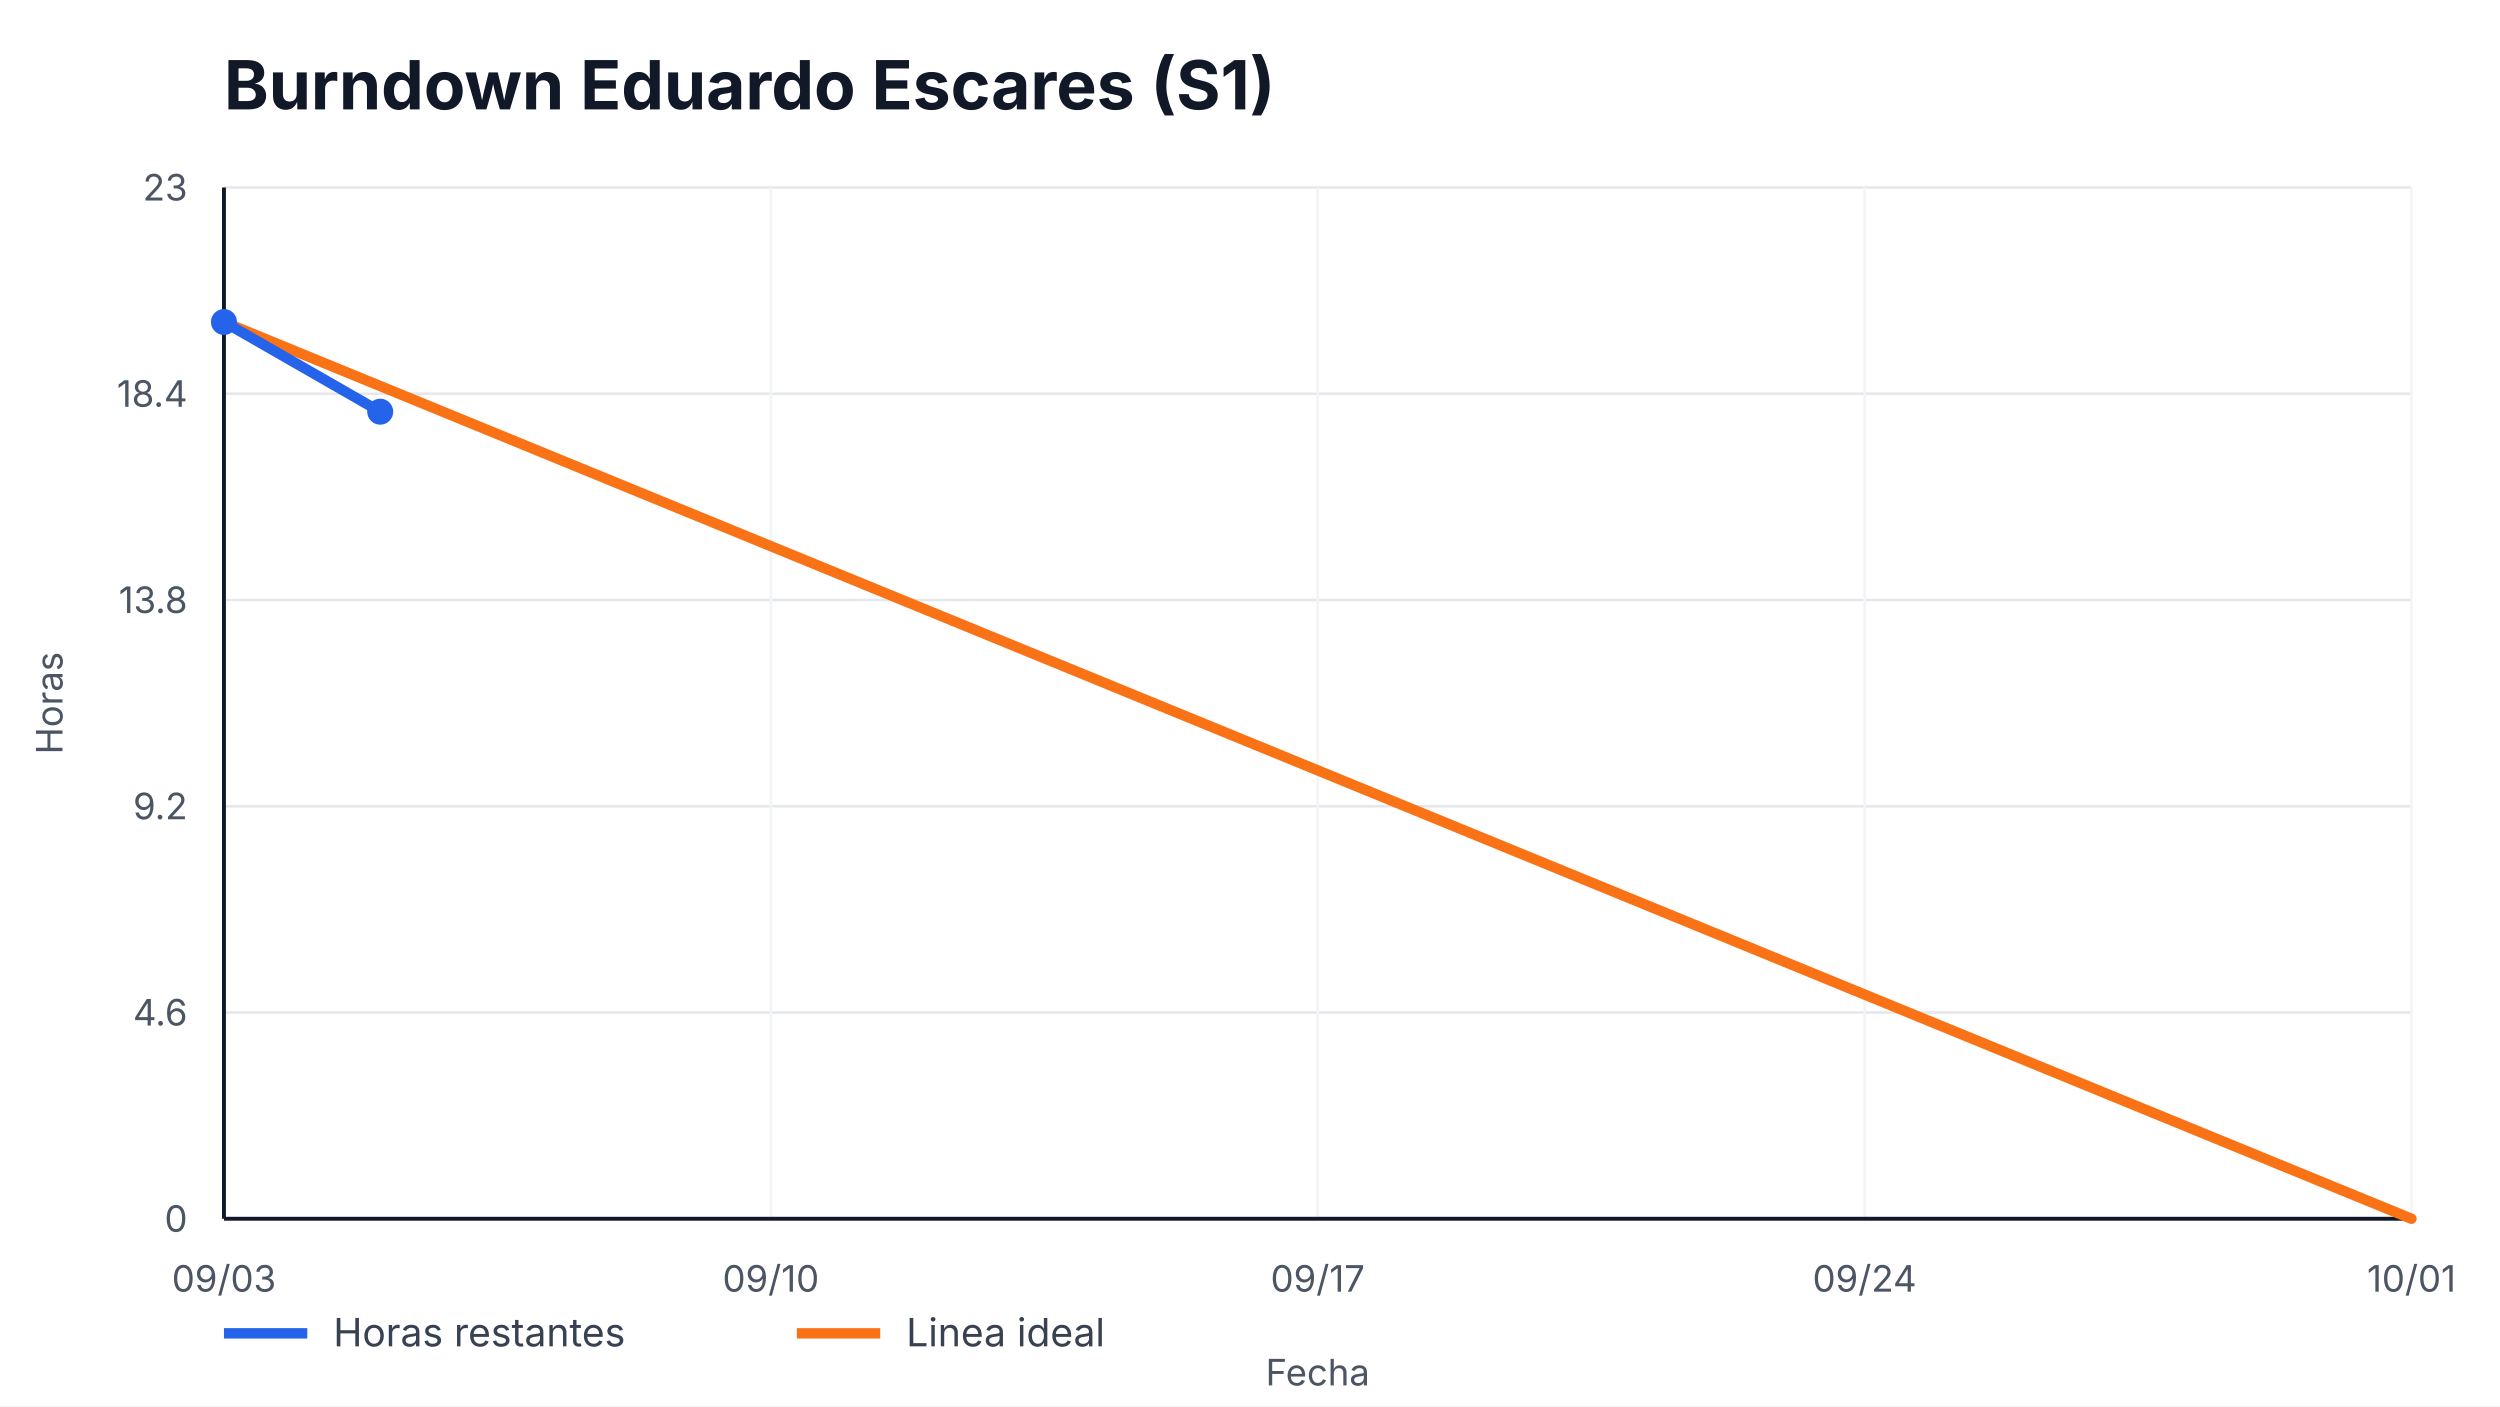
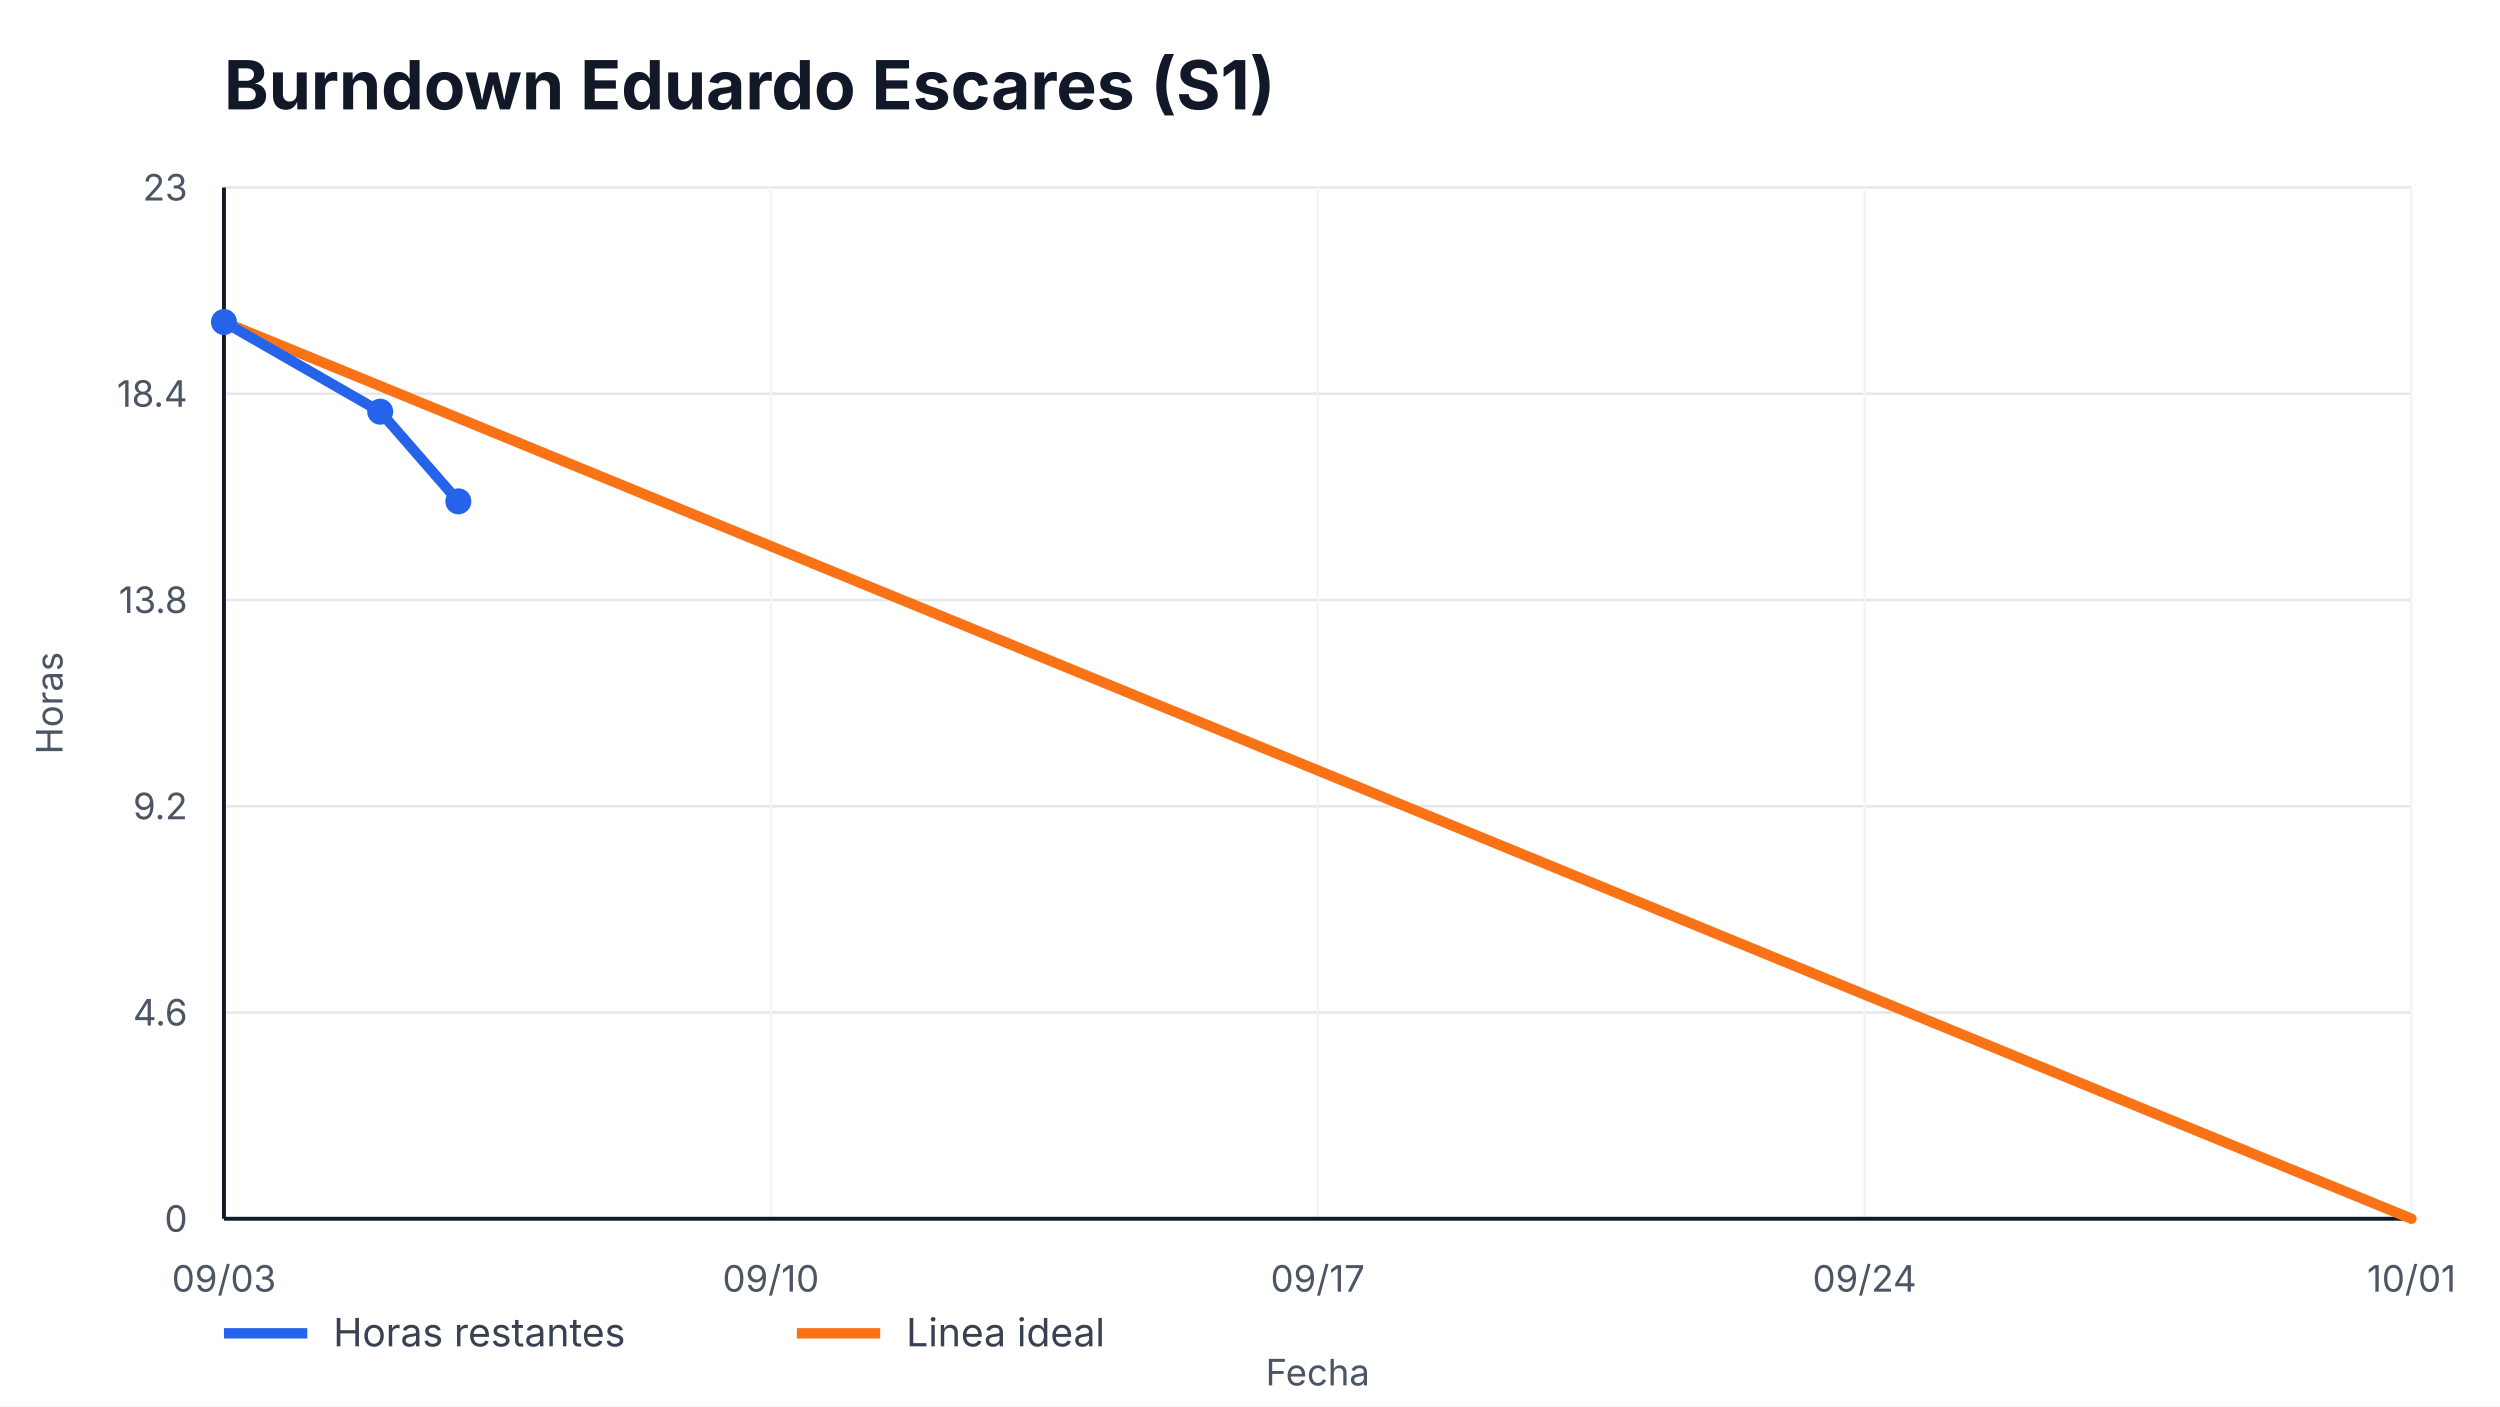
<svg xmlns="http://www.w3.org/2000/svg" width="960" height="540" viewBox="0 0 960 540" role="img" aria-label="Burndown Eduardo Escares (S1)">
  <style>
    text { font-family: -apple-system, BlinkMacSystemFont, "Segoe UI", sans-serif; fill: #111827; }
    .title { font-size: 26px; font-weight: 700; }
    .axis { font-size: 14px; fill: #4b5563; }
    .legend { font-size: 15px; fill: #374151; }
    .overrun { font-size: 14px; font-weight: 700; fill: #b91c1c; }
  </style>
  <rect width="100%" height="100%" fill="#ffffff" />
  <text x="86" y="42" class="title">Burndown Eduardo Escares (S1)</text>
  <g>
    <line x1="86" y1="468.00" x2="926" y2="468.00" stroke="#e5e7eb" />
    <line x1="86" y1="388.80" x2="926" y2="388.80" stroke="#e5e7eb" />
    <line x1="86" y1="309.60" x2="926" y2="309.60" stroke="#e5e7eb" />
    <line x1="86" y1="230.40" x2="926" y2="230.40" stroke="#e5e7eb" />
    <line x1="86" y1="151.20" x2="926" y2="151.20" stroke="#e5e7eb" />
    <line x1="86" y1="72.00" x2="926" y2="72.00" stroke="#e5e7eb" />
  </g>
  <g>
    <line x1="86.00" y1="72" x2="86.00" y2="468" stroke="#f3f4f6" />
    <text x="86.00" y="496" text-anchor="middle" class="axis">09/03</text>
    <line x1="296.00" y1="72" x2="296.00" y2="468" stroke="#f3f4f6" />
    <text x="296.00" y="496" text-anchor="middle" class="axis">09/10</text>
    <line x1="506.00" y1="72" x2="506.00" y2="468" stroke="#f3f4f6" />
    <text x="506.00" y="496" text-anchor="middle" class="axis">09/17</text>
    <line x1="716.00" y1="72" x2="716.00" y2="468" stroke="#f3f4f6" />
    <text x="716.00" y="496" text-anchor="middle" class="axis">09/24</text>
    <line x1="926.00" y1="72" x2="926.00" y2="468" stroke="#f3f4f6" />
    <text x="926.00" y="496" text-anchor="middle" class="axis">10/01</text>
  </g>
  <line x1="86" y1="468" x2="926" y2="468" stroke="#111827" stroke-width="1.5" />
  <line x1="86" y1="72" x2="86" y2="468" stroke="#111827" stroke-width="1.5" />
  <g>
    <text x="72" y="473.00" text-anchor="end" class="axis">0</text>
    <text x="72" y="393.80" text-anchor="end" class="axis">4.6</text>
    <text x="72" y="314.60" text-anchor="end" class="axis">9.2</text>
    <text x="72" y="235.40" text-anchor="end" class="axis">13.8</text>
    <text x="72" y="156.20" text-anchor="end" class="axis">18.4</text>
    <text x="72" y="77.00" text-anchor="end" class="axis">23</text>
  </g>
  <polyline points="86.00,123.65 926.00,468.00" fill="none" stroke="#f97316" stroke-width="4" stroke-linecap="round" />
-   <polyline points="86.00,123.65 146.00,158.09" fill="none" stroke="#2563eb" stroke-width="4" stroke-linecap="round" stroke-linejoin="round" />
+   <polyline points="86.00,123.65 146.00,158.09 176.00,192.52" fill="none" stroke="#2563eb" stroke-width="4" stroke-linecap="round" stroke-linejoin="round" />
  <g>
    <circle cx="86.00" cy="123.65" r="5" fill="#2563eb" />
    <circle cx="146.00" cy="158.09" r="5" fill="#2563eb" />
+     <circle cx="176.00" cy="192.52" r="5" fill="#2563eb" />
  </g>
  <line x1="86" y1="512" x2="118" y2="512" stroke="#2563eb" stroke-width="4" />
  <text x="128" y="517" class="legend">Horas restantes</text>
  <line x1="306" y1="512" x2="338" y2="512" stroke="#f97316" stroke-width="4" />
  <text x="348" y="517" class="legend">Linea ideal</text>
  <text x="506.0" y="532" text-anchor="middle" class="axis">Fecha</text>
  <text x="24" y="270.0" transform="rotate(-90 24,270.0)" text-anchor="middle" class="axis">Horas</text>
</svg>
